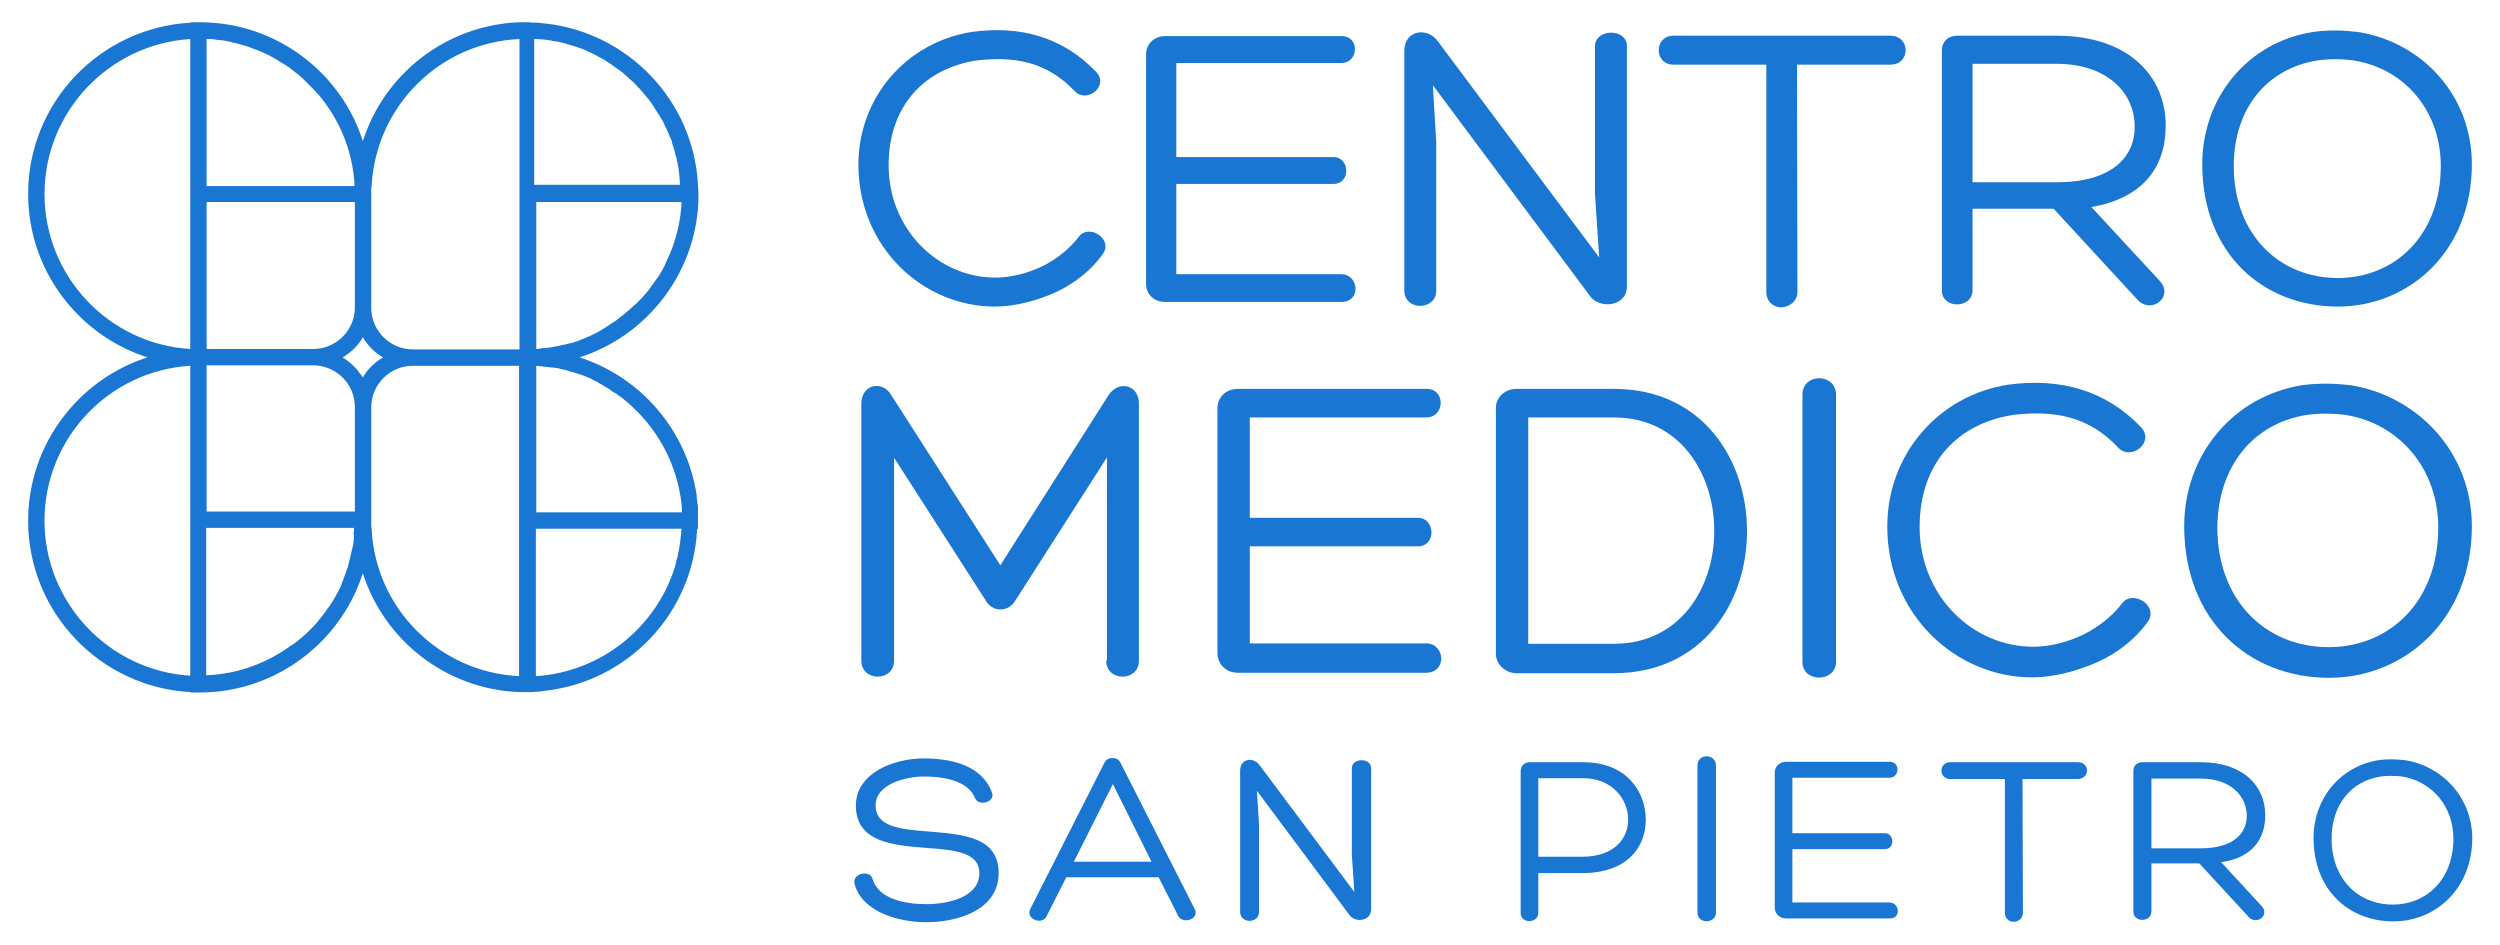
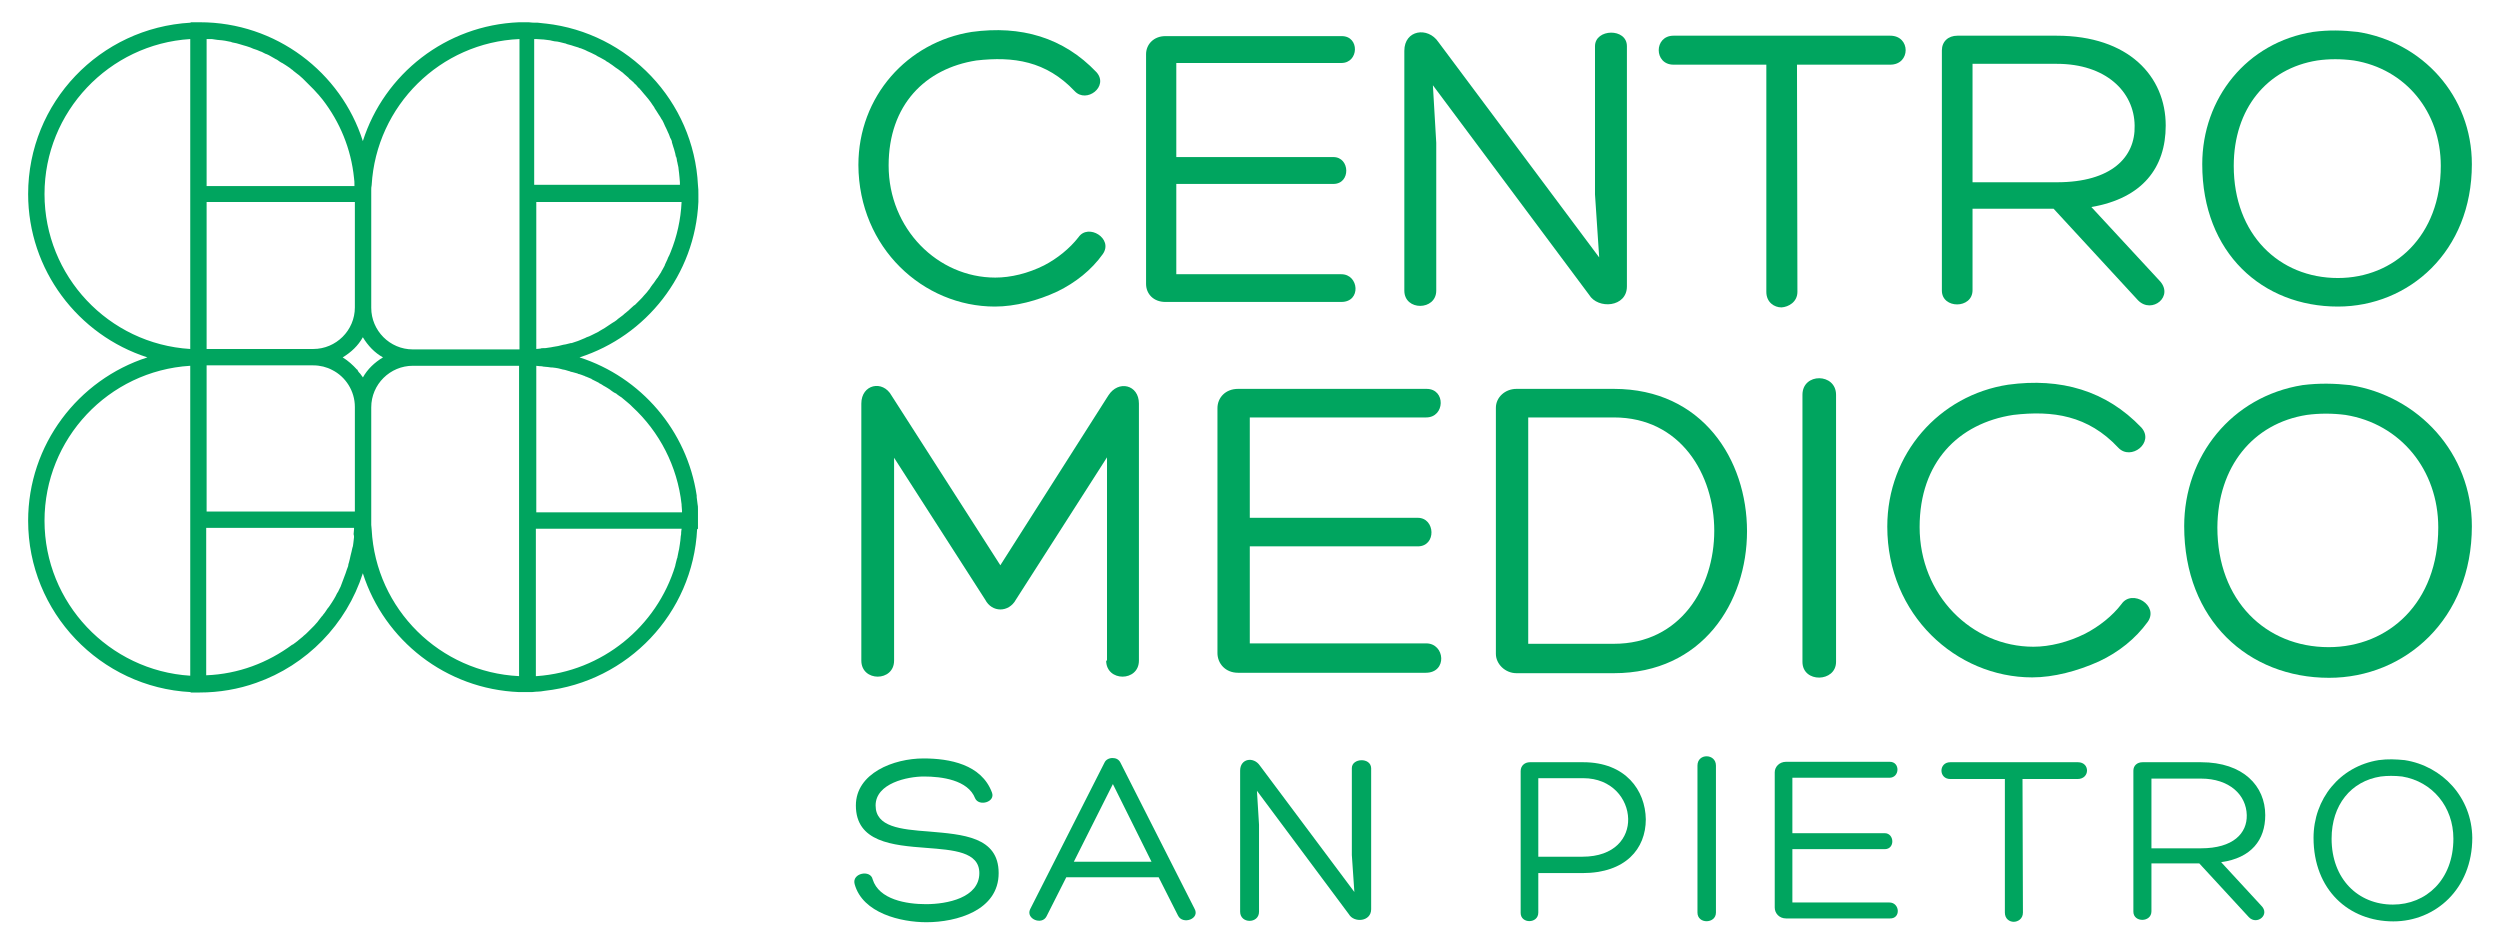
<svg xmlns="http://www.w3.org/2000/svg" id="Livello_1" x="0px" y="0px" viewBox="0 0 595.3 225" style="enable-background:new 0 0 595.3 225;" xml:space="preserve">
-   <style type="text/css">	.st0{fill:#1976d2;}</style>
+   <style type="text/css">	.st0{fill:#00a55f;}</style>
  <g>
    <path class="st0" d="M166.2,125.8l0-1.7c0,0,0-0.1,0-0.1c0,0,0-0.1,0-0.1l0,0c0-0.1,0-0.1,0-0.2c0-0.6,0-1.1,0-1.7c0,0,0-0.1,0-0.1  c0,0,0-0.1,0-0.1c0-0.2,0-0.4,0-0.6c0-0.4,0-0.8-0.1-1.2c-0.1-0.5-0.1-1.1-0.2-1.6c0-0.1,0-0.2,0-0.4  c-2.3-15.5-13.3-28.2-27.9-32.9c15.9-5.1,27.5-19.7,28.3-37h0v-1.9c0-0.7,0-1.4-0.1-2.1c-1-20.1-16.6-36.3-36.3-38.5  c0,0-0.1,0-0.1,0c-0.6-0.1-1.2-0.1-1.8-0.2c-0.1,0-0.2,0-0.3,0c-0.6,0-1.2,0-1.8-0.1c-0.1,0-0.2,0-0.3,0l-0.1,0c-0.1,0-0.1,0-0.2,0  c0,0-0.1,0-0.1,0l-1.6,0v0v0c-17.4,0.7-32.1,12.3-37.2,28.3C81.2,17.2,65.7,5.3,47.6,5.3l-2.2,0v0.1C23.8,6.6,6.7,24.4,6.7,46.2  c0,18.1,11.9,33.6,28.4,38.9C18.6,90.4,6.7,105.9,6.7,124c0,21.8,17.2,39.7,38.7,40.8l0,0.1l2.1,0c0,0,0,0,0,0  c4.7,0,9.3-0.8,13.5-2.3c12-4.2,21.5-13.9,25.4-26.1c5.1,16,19.8,27.6,37.2,28.3v0l1.6,0c0,0,0.1,0,0.1,0c0.1,0,0.1,0,0.2,0l0.1,0  c0.1,0,0.2,0,0.3,0c0.6,0,1.2,0,1.8-0.1c0.1,0,0.2,0,0.2,0c0.6,0,1.2-0.1,1.8-0.2c0,0,0,0,0,0c19.8-2.2,35.3-18.4,36.3-38.5  C166.2,126,166.2,125.9,166.2,125.8L166.2,125.8z M162.2,126.7c0,0.3,0,0.7-0.1,1c0,0.4-0.1,0.7-0.1,1.1c0,0.2-0.1,0.4-0.1,0.7  c-0.1,0.4-0.1,0.9-0.2,1.3c0,0.1-0.1,0.3-0.1,0.4c-0.1,0.5-0.2,1-0.3,1.5c0,0.1,0,0.2-0.1,0.3c-0.1,0.5-0.3,1.1-0.4,1.6  c0,0,0,0.1,0,0.1c-4.4,14.5-17.4,25.2-33,26.3c-0.1,0-0.2,0-0.2,0v-35.1h34.7c0,0,0,0,0,0.1C162.3,126.1,162.2,126.4,162.2,126.7z   M84.3,127.9c0,0.3-0.1,0.6-0.1,0.9c0,0.3-0.1,0.6-0.1,0.8c0,0.3-0.1,0.6-0.2,0.9c-0.1,0.3-0.1,0.6-0.2,0.9  c-0.1,0.3-0.1,0.5-0.2,0.8c-0.1,0.3-0.1,0.6-0.2,0.9c-0.1,0.3-0.1,0.5-0.2,0.8c-0.1,0.3-0.2,0.6-0.2,0.9c-0.1,0.3-0.2,0.5-0.3,0.8  c-0.1,0.3-0.2,0.6-0.3,0.9c-0.1,0.3-0.2,0.5-0.3,0.8c-0.1,0.3-0.2,0.6-0.3,0.8c-0.1,0.3-0.2,0.5-0.3,0.8c-0.1,0.3-0.2,0.5-0.3,0.8  c-0.1,0.3-0.3,0.5-0.4,0.8c-0.1,0.2-0.2,0.5-0.4,0.7c-0.1,0.3-0.3,0.5-0.4,0.8c-0.1,0.2-0.3,0.5-0.4,0.7c-0.2,0.3-0.3,0.5-0.5,0.8  c-0.1,0.2-0.3,0.4-0.4,0.6c-0.2,0.3-0.4,0.6-0.6,0.8c-0.1,0.2-0.3,0.4-0.4,0.6c-0.2,0.3-0.4,0.6-0.6,0.8c-0.1,0.2-0.2,0.3-0.4,0.5  c-0.2,0.3-0.5,0.6-0.7,0.9c-0.1,0.1-0.2,0.3-0.3,0.4c-0.3,0.3-0.5,0.6-0.8,0.9c-0.1,0.1-0.2,0.2-0.3,0.3c-0.3,0.3-0.6,0.6-0.9,0.9  c-0.1,0.1-0.2,0.2-0.3,0.3c-0.3,0.3-0.6,0.6-1,0.9c-0.1,0.1-0.1,0.1-0.2,0.2c-0.4,0.3-0.7,0.6-1.1,0.9c0,0-0.1,0.1-0.1,0.1  c-0.4,0.3-0.8,0.6-1.2,0.9c0,0,0,0-0.1,0c-5.8,4.3-12.8,7-20.5,7.3v-35.1h35.2c0,0.1,0,0.1,0,0.2c0,0,0,0.1,0,0.1  c0,0.4-0.1,0.8-0.1,1.2C84.3,127.5,84.3,127.7,84.3,127.9z M49.2,9.3C49.3,9.3,49.3,9.3,49.2,9.3c0.3,0,0.5,0,0.8,0  c0.4,0,0.7,0,1.1,0.1c0.2,0,0.5,0.1,0.7,0.1c0.4,0,0.7,0.1,1.1,0.1c0.2,0,0.5,0.1,0.7,0.1c0.3,0.1,0.7,0.1,1,0.2  c0.2,0,0.5,0.1,0.7,0.2c0.3,0.1,0.7,0.1,1,0.2c0.2,0.1,0.5,0.1,0.7,0.2c0.3,0.1,0.6,0.2,1,0.3c0.2,0.1,0.5,0.1,0.7,0.2  c0.3,0.1,0.6,0.2,0.9,0.3c0.2,0.1,0.5,0.2,0.7,0.3c0.3,0.1,0.6,0.2,0.9,0.3c0.2,0.1,0.5,0.2,0.7,0.3c0.3,0.1,0.6,0.2,0.9,0.4  c0.1,0.1,0.3,0.1,0.4,0.2c0.1,0,0.2,0.1,0.3,0.1c0.3,0.1,0.6,0.3,0.8,0.4c0.2,0.1,0.5,0.3,0.7,0.4c0.2,0.1,0.5,0.3,0.7,0.4  c0.3,0.1,0.5,0.3,0.8,0.5c0.2,0.1,0.4,0.3,0.7,0.4c0.3,0.2,0.5,0.3,0.8,0.5c0.2,0.1,0.4,0.3,0.6,0.4c0.3,0.2,0.6,0.4,0.8,0.6  c0.2,0.1,0.3,0.2,0.5,0.4c0.3,0.2,0.6,0.5,0.9,0.7c0.1,0.1,0.3,0.2,0.4,0.3c0.3,0.3,0.6,0.5,0.9,0.8c0.1,0.1,0.2,0.2,0.3,0.3  c0.3,0.3,0.6,0.6,0.9,0.9c0.1,0.1,0.2,0.2,0.2,0.2c0.3,0.3,0.7,0.7,1,1c0.1,0.1,0.1,0.1,0.2,0.2c0.3,0.4,0.7,0.7,1,1.1  c0,0,0.1,0.1,0.1,0.1c0.3,0.4,0.7,0.8,1,1.2c0,0,0,0,0,0c4.1,5.3,6.8,11.7,7.5,18.7c0.1,0.6,0.1,1.1,0.1,1.7l0,0.1c0,0,0,0,0,0.1  H49.2V9.3z M84.5,48.1v25.1c0,5.5-4.5,9.9-9.9,9.9H49.2v-35H84.5z M49.2,87h25.4c1.6,0,3.2,0.4,4.5,1.1c3.2,1.6,5.4,5,5.4,8.8v24.9  H49.2V87z M86.3,89.7c-0.1-0.1-0.2-0.3-0.3-0.4c-0.1-0.2-0.3-0.4-0.5-0.6c-0.1-0.1-0.2-0.3-0.3-0.4C85.2,88.1,85.1,88,85,88  c-1-1.1-2.1-2.1-3.4-2.9c2-1.2,3.7-2.8,4.8-4.8c1.2,2,2.8,3.7,4.8,4.8c-2,1.2-3.7,2.8-4.8,4.8C86.4,89.8,86.4,89.8,86.3,89.7z   M127.7,9.3c0.5,0,1.1,0.1,1.6,0.1c0,0,0.1,0,0.1,0c0.5,0.1,1.1,0.1,1.6,0.2c0.1,0,0.3,0.1,0.4,0.1c0.4,0.1,0.9,0.2,1.3,0.2  c0.2,0,0.3,0.1,0.5,0.1c0.4,0.1,0.8,0.2,1.2,0.3c0.2,0,0.4,0.1,0.6,0.2c0.4,0.1,0.7,0.2,1.1,0.3c0.2,0.1,0.4,0.1,0.6,0.2  c0.3,0.1,0.7,0.2,1,0.3c0.2,0.1,0.4,0.2,0.6,0.2c0.3,0.1,0.7,0.3,1,0.4c0.2,0.1,0.4,0.2,0.6,0.3c0.3,0.1,0.6,0.3,0.9,0.4  c0.2,0.1,0.4,0.2,0.6,0.3c0.3,0.1,0.6,0.3,0.9,0.5c0.2,0.1,0.4,0.2,0.6,0.3c0.3,0.2,0.6,0.3,0.9,0.5c0.2,0.1,0.4,0.2,0.6,0.4  c0.3,0.2,0.6,0.3,0.8,0.5c0.2,0.1,0.4,0.3,0.6,0.4c0.3,0.2,0.5,0.4,0.8,0.6c0.2,0.1,0.4,0.3,0.6,0.4c0.3,0.2,0.5,0.4,0.8,0.6  c0.2,0.1,0.4,0.3,0.6,0.5c0.2,0.2,0.5,0.4,0.7,0.6c0.2,0.2,0.4,0.3,0.5,0.5c0.2,0.2,0.5,0.4,0.7,0.6c0.2,0.2,0.4,0.3,0.5,0.5  c0.2,0.2,0.5,0.4,0.7,0.7c0.2,0.2,0.3,0.4,0.5,0.5c0.2,0.2,0.4,0.5,0.6,0.7c0.2,0.2,0.3,0.4,0.5,0.6c0.2,0.2,0.4,0.5,0.6,0.7  c0.2,0.2,0.3,0.4,0.5,0.6c0.2,0.3,0.4,0.5,0.6,0.8c0.1,0.2,0.3,0.4,0.4,0.6c0.2,0.3,0.4,0.5,0.5,0.8c0.1,0.2,0.3,0.4,0.4,0.6  c0.2,0.3,0.3,0.5,0.5,0.8c0.1,0.2,0.3,0.4,0.4,0.6c0.2,0.3,0.3,0.6,0.5,0.8c0.1,0.2,0.2,0.4,0.3,0.6c0.1,0.3,0.3,0.6,0.4,0.9  c0.1,0.2,0.2,0.4,0.3,0.6c0.1,0.3,0.3,0.6,0.4,0.9c0.1,0.2,0.2,0.4,0.3,0.7c0.1,0.3,0.2,0.6,0.4,0.9c0.1,0.2,0.2,0.4,0.2,0.7  c0.1,0.3,0.2,0.7,0.3,1c0.1,0.2,0.1,0.4,0.2,0.6c0,0,0,0,0,0c0.1,0.3,0.2,0.7,0.3,1.1c0,0.2,0.1,0.4,0.1,0.5c0,0.1,0,0.2,0.1,0.2  c0.1,0.3,0.2,0.7,0.2,1c0,0.1,0.1,0.3,0.1,0.4c0,0.2,0.1,0.3,0.1,0.5c0.1,0.4,0.2,0.8,0.2,1.2c0,0.3,0.1,0.5,0.1,0.8  c0,0.3,0.1,0.7,0.1,1c0,0.4,0.1,0.8,0.1,1.2c0,0.2,0,0.4,0,0.6h-34.7V9.3C127.6,9.3,127.7,9.3,127.7,9.3z M162.3,48.1  c-0.2,4.2-1.1,8.2-2.6,11.9c0,0,0,0,0,0c-0.2,0.5-0.4,1-0.7,1.5c0,0,0,0,0,0.1c-0.2,0.5-0.5,1-0.7,1.5c0,0,0,0.1,0,0.1  c-0.3,0.5-0.5,1-0.8,1.4c0,0,0,0,0,0.1c-0.3,0.5-0.6,0.9-0.9,1.4c0,0,0,0.1-0.1,0.1c-0.3,0.4-0.6,0.9-0.9,1.3c0,0-0.1,0.1-0.1,0.1  c-0.3,0.4-0.6,0.8-0.9,1.3c0,0-0.1,0.1-0.1,0.1c-0.3,0.4-0.6,0.8-1,1.2c0,0-0.1,0.1-0.1,0.1c-0.3,0.4-0.7,0.8-1,1.1  c0,0-0.1,0.1-0.1,0.1c-0.4,0.4-0.7,0.7-1.1,1.1c0,0-0.1,0.1-0.2,0.1c-0.4,0.3-0.7,0.7-1.1,1c-0.1,0.1-0.1,0.1-0.2,0.2  c-0.4,0.3-0.7,0.6-1.1,0.9c-0.1,0.1-0.1,0.1-0.2,0.2c-0.4,0.3-0.8,0.6-1.2,0.9c-0.1,0.1-0.2,0.1-0.2,0.2c-0.4,0.3-0.8,0.6-1.2,0.8  c-0.1,0.1-0.2,0.1-0.3,0.2c-0.4,0.3-0.8,0.5-1.2,0.8c-0.1,0.1-0.2,0.1-0.3,0.2c-0.4,0.2-0.8,0.5-1.2,0.7c-0.1,0.1-0.2,0.1-0.3,0.2  c-0.4,0.2-0.8,0.4-1.2,0.6c-0.1,0.1-0.3,0.1-0.4,0.2c-0.4,0.2-0.8,0.4-1.2,0.5c-0.1,0.1-0.3,0.1-0.4,0.2c-0.4,0.2-0.8,0.3-1.2,0.5  c-0.2,0.1-0.3,0.1-0.5,0.2c-0.4,0.1-0.8,0.3-1.2,0.4c-0.2,0.1-0.3,0.1-0.5,0.1c-0.4,0.1-0.8,0.2-1.2,0.3c-0.2,0-0.4,0.1-0.6,0.1  c-0.4,0.1-0.8,0.2-1.2,0.3c-0.2,0-0.4,0.1-0.6,0.1c-0.4,0.1-0.8,0.1-1.1,0.2c-0.2,0-0.5,0.1-0.7,0.1c-0.4,0.1-0.7,0.1-1.1,0.1  c-0.2,0-0.5,0-0.7,0.1c-0.3,0-0.6,0.1-1,0.1V48.1H162.3z M127.6,87.1c0.3,0,0.7,0.1,1,0.1c0.3,0,0.5,0,0.8,0.1  c0.4,0,0.7,0.1,1.1,0.1c0.2,0,0.5,0.1,0.7,0.1c0.1,0,0.2,0,0.3,0c0.3,0,0.5,0.1,0.8,0.1c0.2,0,0.4,0.1,0.6,0.1  c0.3,0.1,0.5,0.1,0.8,0.2c0.1,0,0.2,0.1,0.4,0.1c0.2,0,0.4,0.1,0.5,0.1c0.3,0.1,0.6,0.2,1,0.3c0.1,0,0.2,0,0.2,0.1  c0.2,0,0.3,0.1,0.5,0.1c0.4,0.1,0.7,0.2,1.1,0.3c0.1,0,0.1,0,0.2,0.1c0.1,0,0.2,0.1,0.4,0.1c0.4,0.1,0.8,0.3,1.1,0.4  c0.1,0,0.1,0,0.2,0.1c0.1,0,0.2,0.1,0.3,0.1c0.4,0.2,0.8,0.3,1.2,0.5c0,0,0.1,0,0.1,0.1c0.1,0,0.1,0.1,0.2,0.1  c0.4,0.2,0.8,0.4,1.2,0.6c0.1,0,0.1,0.1,0.2,0.1c0,0,0.1,0,0.1,0.1c0.4,0.2,0.8,0.4,1.2,0.7c0.1,0,0.1,0.1,0.2,0.1c0,0,0,0,0,0  c0.4,0.2,0.8,0.5,1.3,0.8c0,0,0.1,0.1,0.1,0.1c0.4,0.3,0.8,0.6,1.3,0.8c0,0,0.1,0,0.1,0.1c0.4,0.3,0.8,0.6,1.3,0.9c0,0,0,0,0.1,0.1  c0.4,0.3,0.8,0.7,1.2,1c0,0,0,0,0,0c0.4,0.3,0.8,0.7,1.2,1.1c0,0,0,0,0,0c6.4,5.9,10.7,14.1,11.7,23.2c0,0.1,0,0.2,0,0.2  c0,0.4,0.1,0.9,0.1,1.3c0,0.1,0,0.1,0,0.2c0,0.1,0,0.1,0,0.2h-34.7V87.1z M88.5,44.1c1.1-19,16.4-34,35.2-34.8v38.9v35H98.3  c-5.5,0-9.9-4.5-9.9-9.9V48.1v-2.9C88.4,44.9,88.4,44.5,88.5,44.1L88.5,44.1z M10.6,46.2c0-19.6,15.4-35.7,34.7-36.9v73.8  C25.8,81.9,10.6,65.7,10.6,46.2z M10.6,124c0-19.5,15.2-35.7,34.7-36.9v38.7h0v35.1C26,159.7,10.6,143.6,10.6,124z M88.5,126.1  L88.5,126.1c0-0.4-0.1-0.8-0.1-1.1c0,0,0,0,0,0V97c0,0,0,0,0,0c0-5.5,4.5-9.9,9.9-9.9h25.3v38.8h0v35.1  C104.8,160.1,89.5,145.1,88.5,126.1z" />
    <path class="st0" d="M236.9,73c4.8,0,10.2-1.4,14.9-3.6c4.3-2.1,8.1-5.1,10.8-8.9c2.6-3.7-3.5-7.4-5.8-4c-2.1,2.7-5.1,5.1-8.2,6.7  c-3.8,1.9-7.9,2.9-11.6,2.9c-13.7,0-25.4-11.6-25.4-26.7c0-14.4,8.7-23.1,20.9-25c8.8-1,16.6,0.1,23.4,7.3c2.8,3,8.2-1.1,5.2-4.5  c-7.9-8.3-18-11.2-29.7-9.6c-15.3,2.4-27,15.3-27,31.7C204.5,59.1,219.9,73,236.9,73z" />
    <path class="st0" d="M277.5,71.9h41.9c4.8,0,4.2-6.6,0-6.6h-39.3V43.8h37.4c4.2,0,4-6.4,0-6.4h-37.4V15h39.3c4.2,0,4.4-6.4,0.1-6.4  h-42c-2.8,0-4.6,2-4.6,4.3v54.7C272.9,70,274.7,71.9,277.5,71.9z" />
    <path class="st0" d="M342,69.2V34l-0.8-13.7l37.2,49.9c2.1,3.5,9,3,9-2V11c0-4.4-7.6-4.2-7.6,0v35.3l1,15L342.5,10  c-2.5-3.7-8.1-2.9-8.1,2.1v57.1C334.4,74.1,342,74,342,69.2z" />
    <path class="st0" d="M428,69.5c0-17.9-0.1-36.1-0.1-54.1h22.2c4.9,0,4.9-6.9,0-6.9h-51.6c-4.7,0-4.7,6.9,0,6.9h22.1v54.1  c0,2.5,1.9,3.7,3.6,3.7C425.9,73.1,428,71.9,428,69.5z" />
    <path class="st0" d="M469.7,69.1V49.7H489l20.1,21.8c3.3,3.4,8.8-1,5-4.8L498,49.3c12.2-2.1,17.7-9.4,17.7-19.4  c0-11.7-8.8-21.4-26-21.4h-23.6c-2.2,0-3.7,1.4-3.7,3.5v57.2C462.4,73.6,469.7,73.6,469.7,69.1z M469.7,15.2h20.1  c11.6,0,18.4,6.6,18.5,14.7c0.2,7.5-5.5,13.5-18.5,13.5h-20.1V15.2z" />
    <path class="st0" d="M556.7,73c16.9,0,31.9-13.1,31.9-33.9c0-16.3-11.8-29.1-27.2-31.5c-3.5-0.4-6.9-0.5-10.6,0  c-15.8,2.5-26.4,15.8-26.4,31.5C524.4,60.3,538.8,73,556.7,73z M551.8,14.4c2.8-0.4,5.7-0.4,8.7,0c12.3,2,20.7,12.2,20.7,25.1  c0,16.7-11.1,26.7-24.5,26.7c-14,0-24.8-10.4-24.8-26.7C531.9,25.9,539.8,16.3,551.8,14.4z" />
    <path class="st0" d="M263.4,157.3c0,5.1,7.8,5.1,7.8,0V96.1c0-4.5-4.9-5.7-7.3-1.9l-25.7,40.4l-25.9-40.4c-2.1-3.8-7.2-2.7-7.2,1.9  v61.2c0,5.1,7.8,5.1,7.8,0v-48.3l21.7,33.8c1.6,3.1,5.6,3.1,7.3,0l21.7-33.9V157.3z" />
    <path class="st0" d="M339.6,153.2h-42v-23.1h40c4.5,0,4.2-6.8,0-6.8h-40V99.4h42c4.5,0,4.7-6.8,0.1-6.8h-44.9c-3,0-4.9,2.1-4.9,4.6  v58.3c0,2.5,1.9,4.7,4.9,4.7h44.7C344.7,160.2,344.1,153.2,339.6,153.2z" />
    <path class="st0" d="M384.3,92.6h-23.2c-2.7,0-4.9,2-4.9,4.5v58.6c0,2.4,2.2,4.6,4.9,4.6h23.2c21.1,0,31.7-16.9,31.7-33.8  C416,109.5,405.4,92.6,384.3,92.6z M384.3,153.3h-20.4V99.4h20.4c15.9,0,23.9,13.6,23.9,27S400.2,153.3,384.3,153.3z" />
    <path class="st0" d="M429.2,94v63.6c0,5.1,8,4.9,8,0V94C437.2,88.8,429.2,88.7,429.2,94z" />
    <path class="st0" d="M511.4,148.1c2.8-3.9-3.7-7.9-6.2-4.3c-2.2,2.9-5.4,5.4-8.7,7.1c-4,2-8.4,3.1-12.3,3.1  c-14.7,0-27.1-12.3-27.1-28.5c0-15.4,9.2-24.7,22.3-26.7c9.4-1.1,17.8,0.1,25,7.8c3,3.2,8.7-1.2,5.5-4.8  c-8.4-8.8-19.2-11.9-31.7-10.2c-16.4,2.5-28.8,16.4-28.8,33.8c0,21,16.4,35.9,34.5,35.9c5.1,0,10.8-1.5,15.9-3.8  C504.5,155.3,508.5,152.1,511.4,148.1z" />
    <path class="st0" d="M554.6,161.4c18.1,0,34-14,34-36.1c0-17.4-12.7-31-29-33.6c-3.7-0.4-7.3-0.5-11.3,0  c-16.9,2.7-28.2,16.9-28.2,33.6C520.1,147.7,535.4,161.4,554.6,161.4z M549.3,98.8c3-0.4,6.1-0.4,9.2,0  c13.1,2.1,22.1,13.1,22.1,26.8c0,17.9-11.8,28.5-26.1,28.5c-15,0-26.5-11.1-26.5-28.5C528.1,111.1,536.5,100.8,549.3,98.8z" />
    <path class="st0" d="M221.2,198c-6.8-0.5-12.7-1.1-12.7-6.2c0-5.3,7.6-6.9,11.5-6.9c4.2,0,10.5,0.8,12.2,5.2c0.9,2,4.9,0.9,4-1.4  c-2.5-6.7-10.1-8.1-16.3-8.1c-7.1,0-16.1,3.5-16.1,11.2c0,8.7,8.7,9.5,16.8,10.1c6.4,0.5,12.6,0.9,12.6,6c0,5.9-7.7,7.4-12.7,7.4  c-4.7,0-11.2-1.1-12.7-5.9c-0.5-2.4-5-1.5-4.3,1.1c1.9,7,11.1,9.1,17.1,9.1c7.2,0,17.2-2.8,17.2-11.7  C237.8,199.2,229.2,198.7,221.2,198z" />
    <path class="st0" d="M266.8,181.6c-0.4-0.8-1.1-1.1-1.9-1.1c-0.8,0-1.6,0.4-1.9,1.1l-17.7,34.9c-1.1,2.3,2.8,3.9,3.9,1.7l4.7-9.3  h22l4.6,9.1c1.1,2.3,5.4,0.8,3.9-1.7L266.8,181.6z M255.7,205.2l9.3-18.5l9.2,18.5H255.7z" />
    <path class="st0" d="M321.9,182.9v20.7l0.6,8.8L300,182.3c-1.5-2.2-4.7-1.7-4.7,1.2v33.6c0,2.9,4.5,2.9,4.5,0v-20.7l-0.5-8.1  l21.9,29.4c1.2,2.1,5.3,1.8,5.3-1.2v-33.6C326.4,180.3,321.9,180.5,321.9,182.9z" />
    <path class="st0" d="M377,181.5h-12.7c-1.2,0-2.2,0.8-2.2,2.1v33.8c0,2.6,4.2,2.6,4.2-0.1v-9.4h10.5c10.3,0,15.1-5.8,15.1-12.8  C391.8,188.2,387.1,181.5,377,181.5z M376.8,204h-10.5v-18.7H377c6.8,0,10.6,4.9,10.7,9.7C387.8,199.4,384.6,204,376.8,204z" />
    <path class="st0" d="M404.2,182.3v35c0,2.8,4.4,2.7,4.4,0v-35C408.6,179.4,404.2,179.3,404.2,182.3z" />
    <path class="st0" d="M449.9,214.9h-23.1v-12.7h22c2.5,0,2.3-3.8,0-3.8h-22v-13.2h23.1c2.5,0,2.6-3.8,0.1-3.8h-24.7  c-1.6,0-2.7,1.2-2.7,2.5v32.2c0,1.4,1.1,2.6,2.7,2.6h24.7C452.7,218.8,452.4,214.9,449.9,214.9z" />
    <path class="st0" d="M494.8,181.5h-30.4c-2.8,0-2.8,4,0,4h13v31.8c0,1.5,1.1,2.2,2.1,2.2c1,0,2.2-0.7,2.2-2.2  c0-10.5-0.1-21.3-0.1-31.8h13.1C497.7,185.5,497.7,181.5,494.8,181.5z" />
    <path class="st0" d="M539.4,194.1c0-6.9-5.2-12.6-15.3-12.6h-13.9c-1.3,0-2.2,0.8-2.2,2v33.6c0,2.6,4.3,2.6,4.3-0.1v-11.4h11.4  l11.8,12.8c1.9,2,5.2-0.6,2.9-2.8l-9.5-10.3C536.1,204.3,539.4,200,539.4,194.1z M524.1,202h-11.8v-16.6h11.8  c6.8,0,10.8,3.9,10.9,8.7C535.1,198.4,531.8,202,524.1,202z" />
    <path class="st0" d="M572.6,181c-2.1-0.2-4-0.3-6.2,0c-9.3,1.5-15.5,9.3-15.5,18.5c0,12.4,8.4,19.9,19,19.9  c10,0,18.8-7.7,18.8-19.9C588.6,189.9,581.6,182.4,572.6,181z M569.8,215.4c-8.3,0-14.6-6.1-14.6-15.7c0-8,4.6-13.7,11.7-14.8  c1.6-0.2,3.3-0.2,5.1,0c7.2,1.2,12.2,7.2,12.2,14.8C584.2,209.5,577.7,215.4,569.8,215.4z" />
  </g>
</svg>
